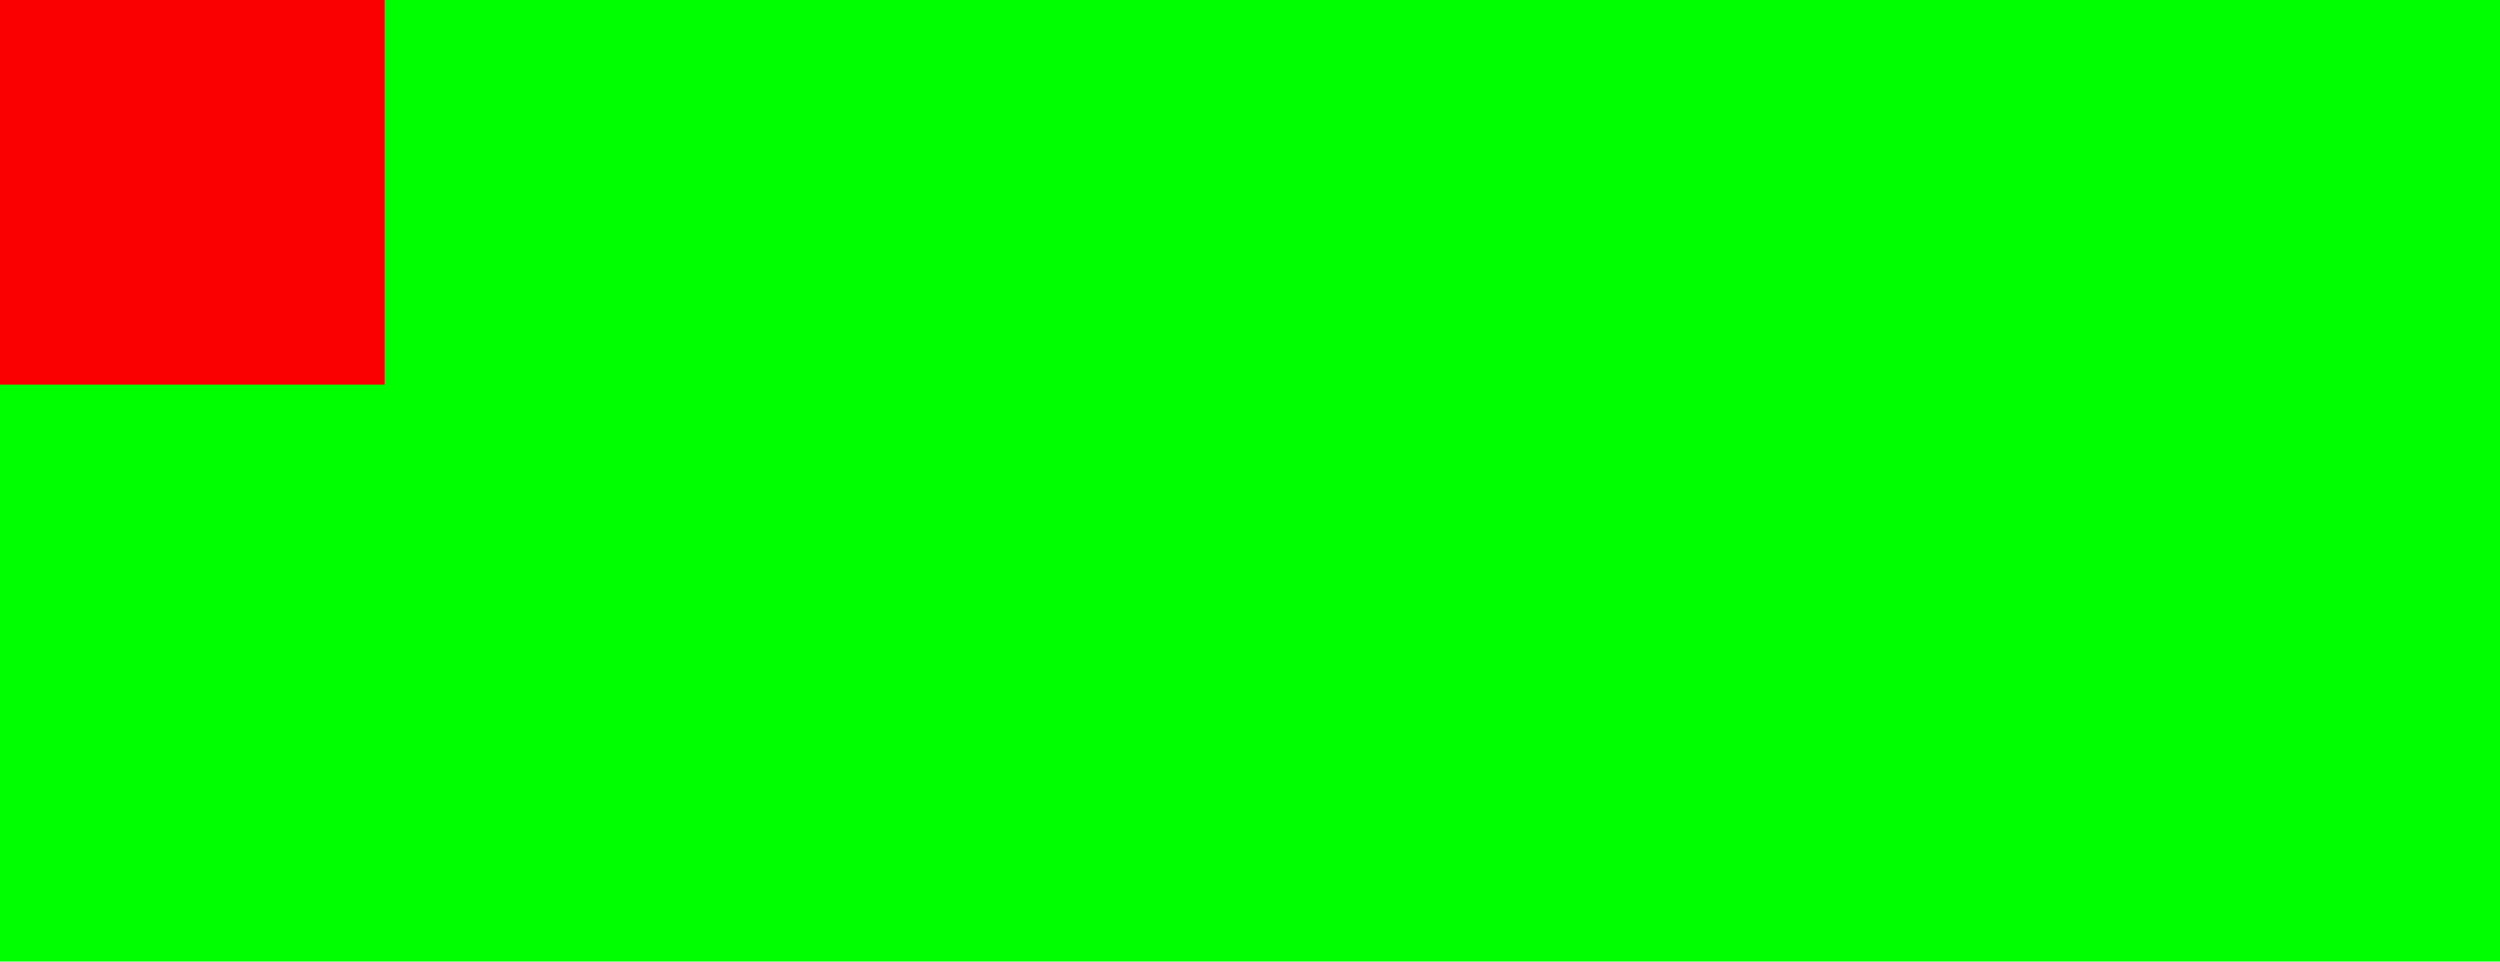
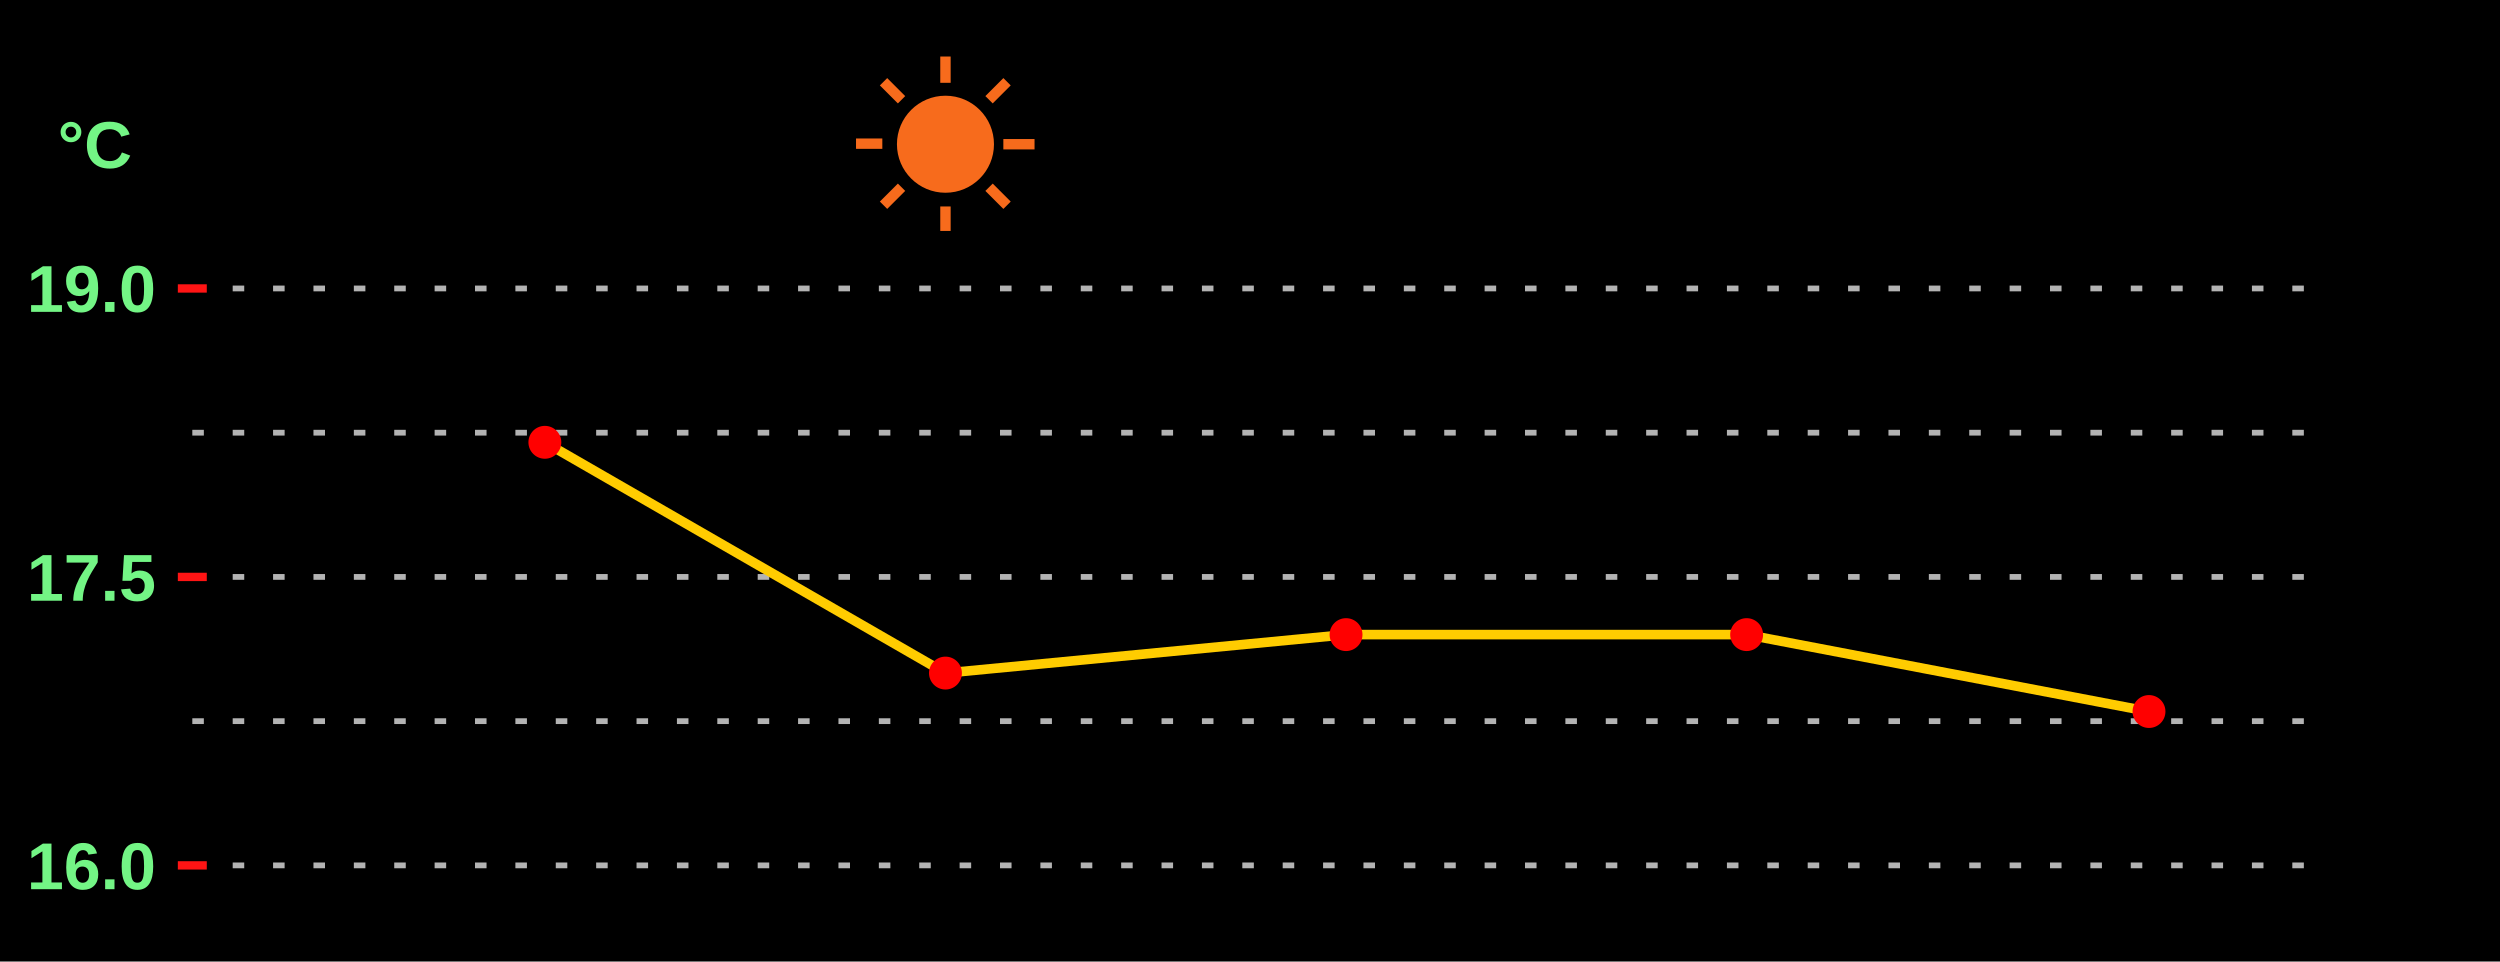
- <svg xmlns="http://www.w3.org/2000/svg" clip-rule="evenodd" fill-rule="evenodd" width="1300mm" height="500mm" image-rendering="optimizeQuality" shape-rendering="geometricPrecision" text-rendering="geometricPrecision" viewBox="0 0 1300 500">
-   <path d="m-0-0h1300v500h-1300z" fill="#0f0" />
-   <path d="m-0-0h200v200h-200z" fill="#fa0000" />
+ <svg xmlns="http://www.w3.org/2000/svg" clip-rule="evenodd" fill-rule="evenodd" width="1300mm" height="500mm" image-rendering="optimizeQuality" shape-rendering="geometricPrecision" text-rendering="geometricPrecision" viewBox="0 0 130000 50000">
+   <path d="m0 0h130000v50000h-130000z" />
+   <g fill="none" stroke="#b3b3b3" stroke-dasharray="600 1500" stroke-width="300">
+     <path d="m10000 15000h110000" />
+     <path d="m10000 22500h110000" />
+     <path d="m10000 30000h110000" />
+     <path d="m10000 37500h110000" />
+     <path d="m10000 45000h110000" />
+   </g>
+   <path d="m9247 44783h1506v434h-1506z" fill="#ff1414" />
+   <path d="m9247 29783h1506v434h-1506z" fill="#ff1414" />
+   <path d="m9247 14783h1506v434h-1506z" fill="#ff1414" />
+   <text fill="#73f585" font-family="Arial" font-size="3446.26" font-weight="bold" x="1400" y="46239">16.0</text>
+   <text fill="#73f585" font-family="Arial" font-size="3446.26" font-weight="bold" x="1400" y="31239">17.5</text>
+   <text fill="#73f585" font-family="Arial" font-size="3446.26" font-weight="bold" x="1400" y="16218">19.0</text>
+   <text fill="#73f585" font-family="Arial" font-size="3446.26" font-weight="bold" x="3000" y="8734">°C</text>
+   <path d="m28333 23000 20831 12000 20830-2000 20831 0 20923 3999" fill="none" stroke="#fc0" stroke-width="500" />
+   <circle cx="28333" cy="23000" fill="#f00" r="855" />
+   <circle cx="49164" cy="35000" fill="#f00" r="855" />
+   <circle cx="69994" cy="33000" fill="#f00" r="855" />
+   <circle cx="90825" cy="33000" fill="#f00" r="855" />
+   <circle cx="111748" cy="36999" fill="#f00" r="855" />
+   <g fill-rule="nonzero">
+     <path d="m52174 7770v-540h1622v540z" fill="#f76b1c" />
+     <path d="m44513 7740v-539h1368v539z" fill="#f76b1c" />
+     <path d="m51239 9927 382-381 936 936-381 382z" fill="#f76b1c" />
+     <path d="m51239 4997 937-937 381 381-936 937z" fill="#f76b1c" />
+     <path d="m47071 9927-936 937-382-382 937-936z" fill="#f76b1c" />
+     <path d="m47071 4997-381 381-937-937 382-381z" fill="#f76b1c" />
+     <path d="m48894 10736h540v1273h-540z" fill="#f76b1c" />
+     <path d="m48894 2939h540v1367h-540z" fill="#f76b1c" />
+   </g>
+   <circle cx="49164" cy="7500" fill="#f76b1c" r="2523" />
</svg>
